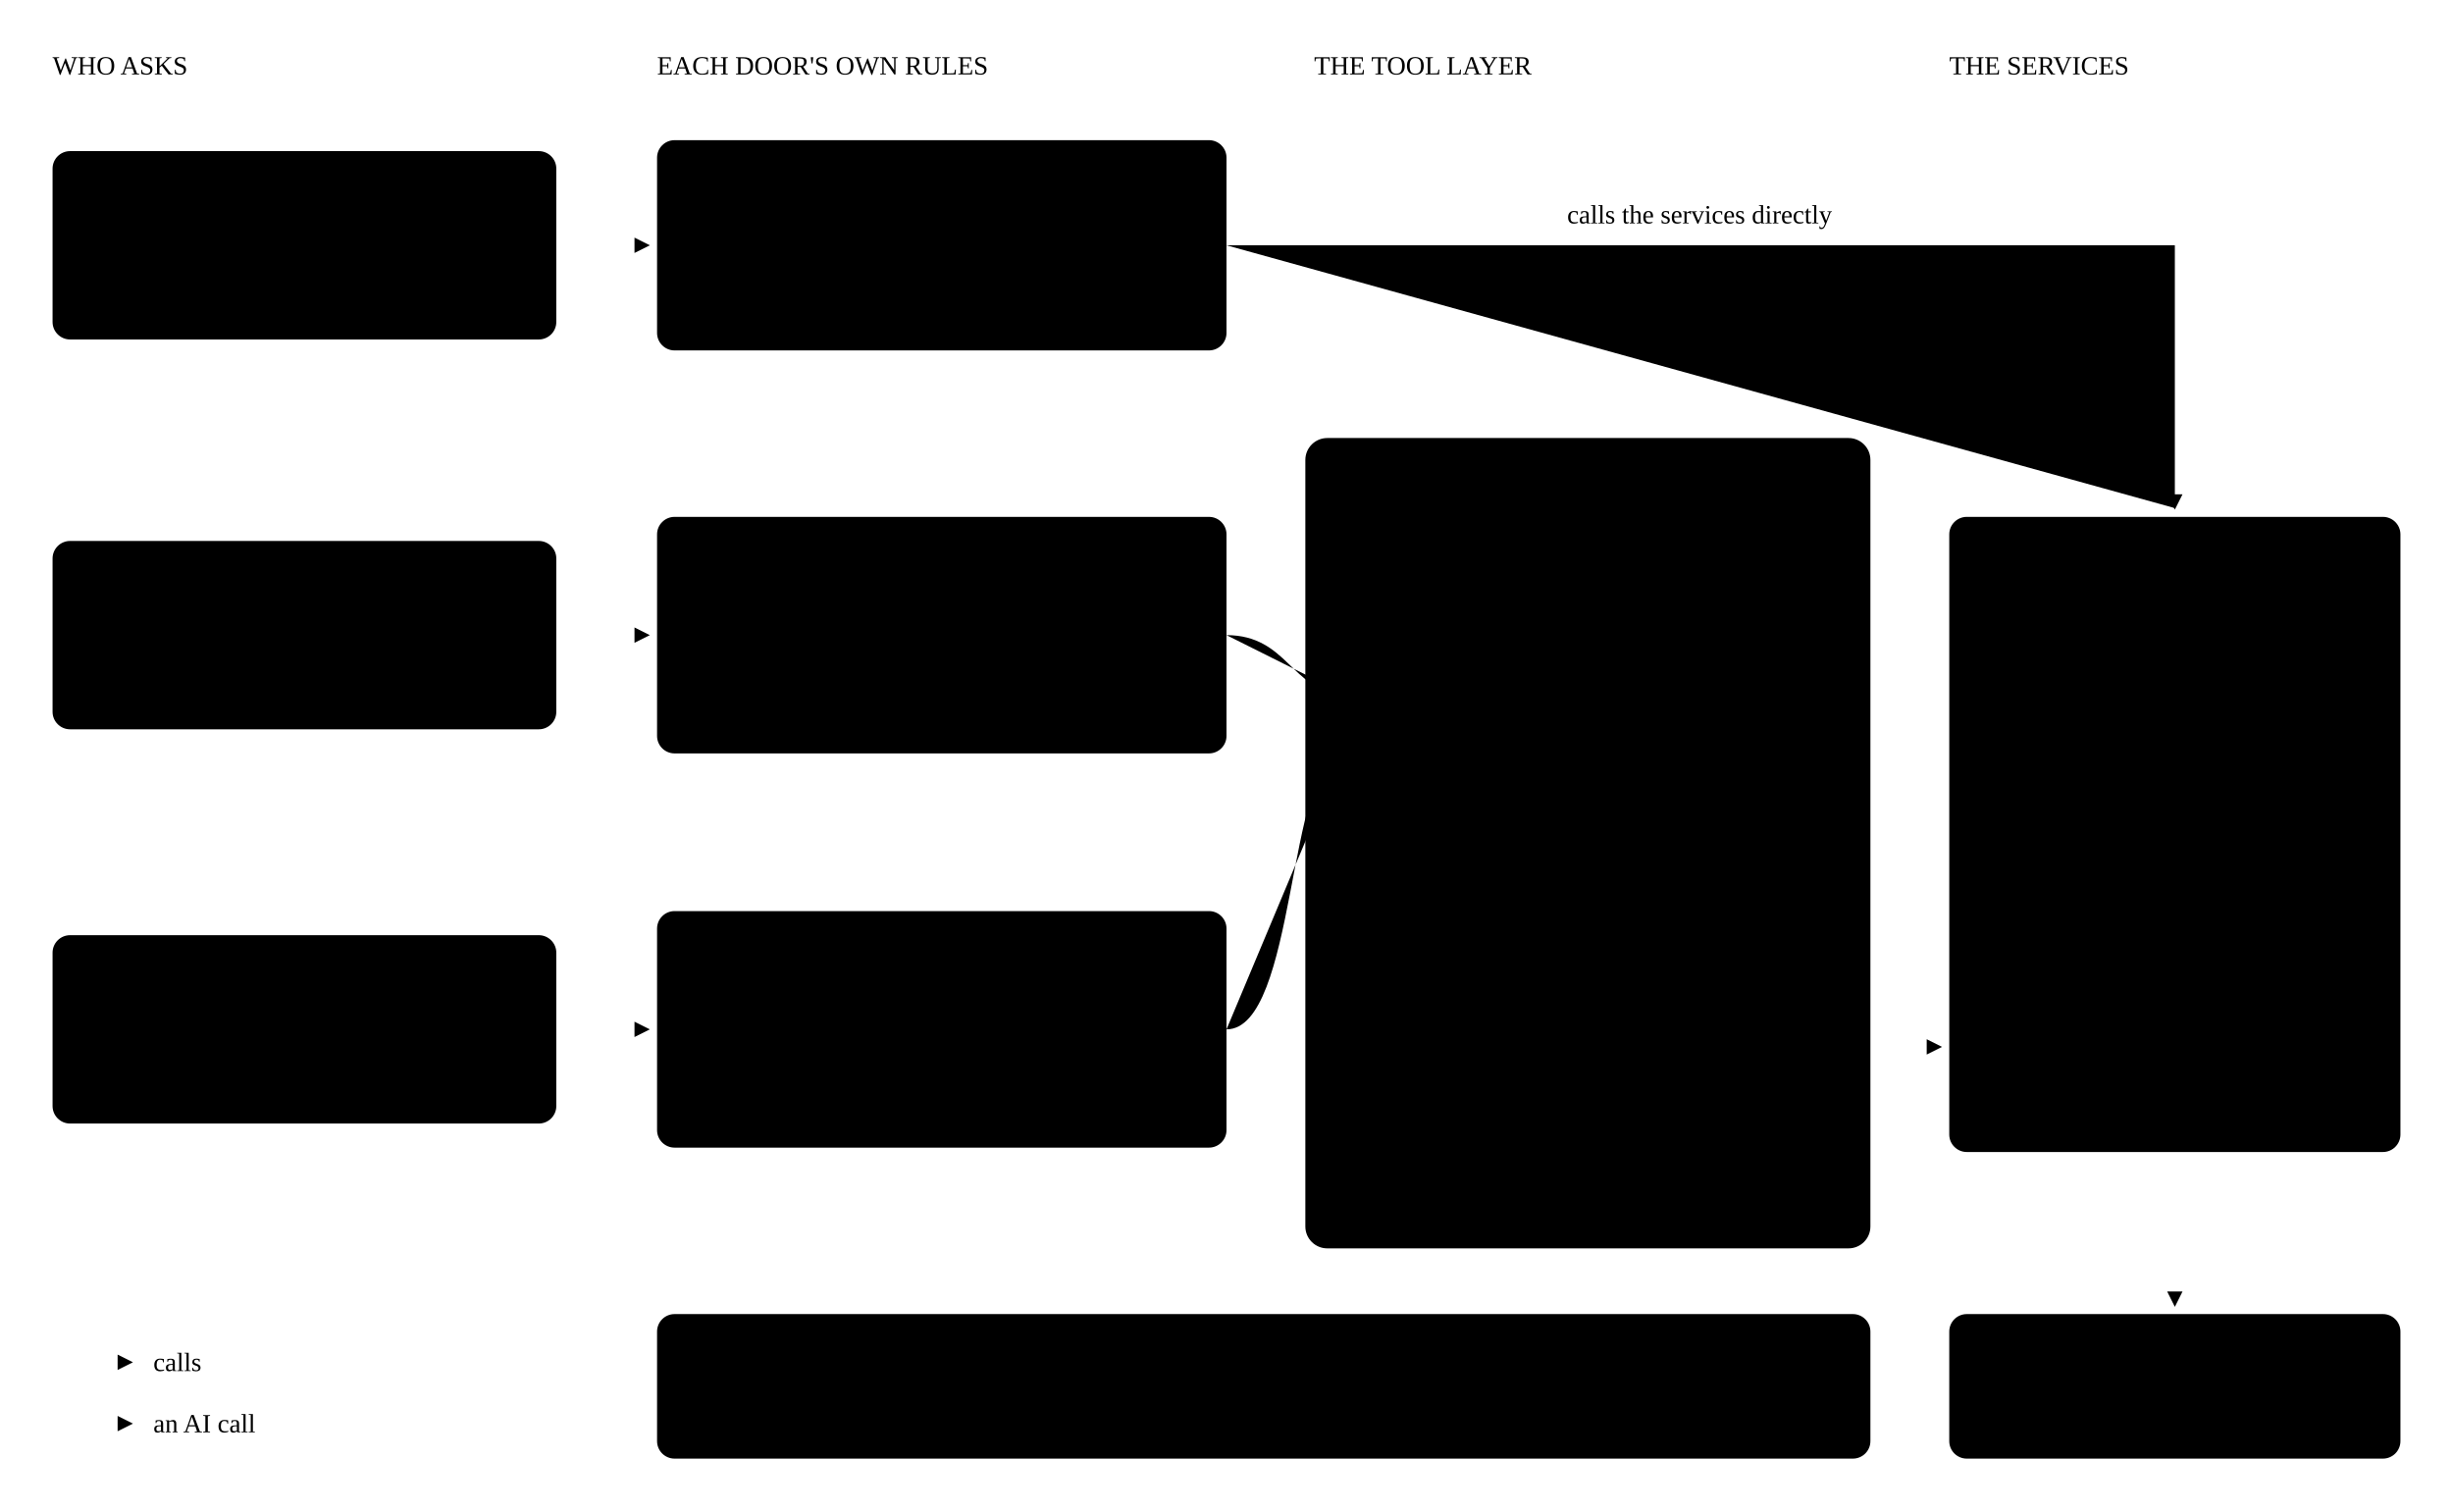
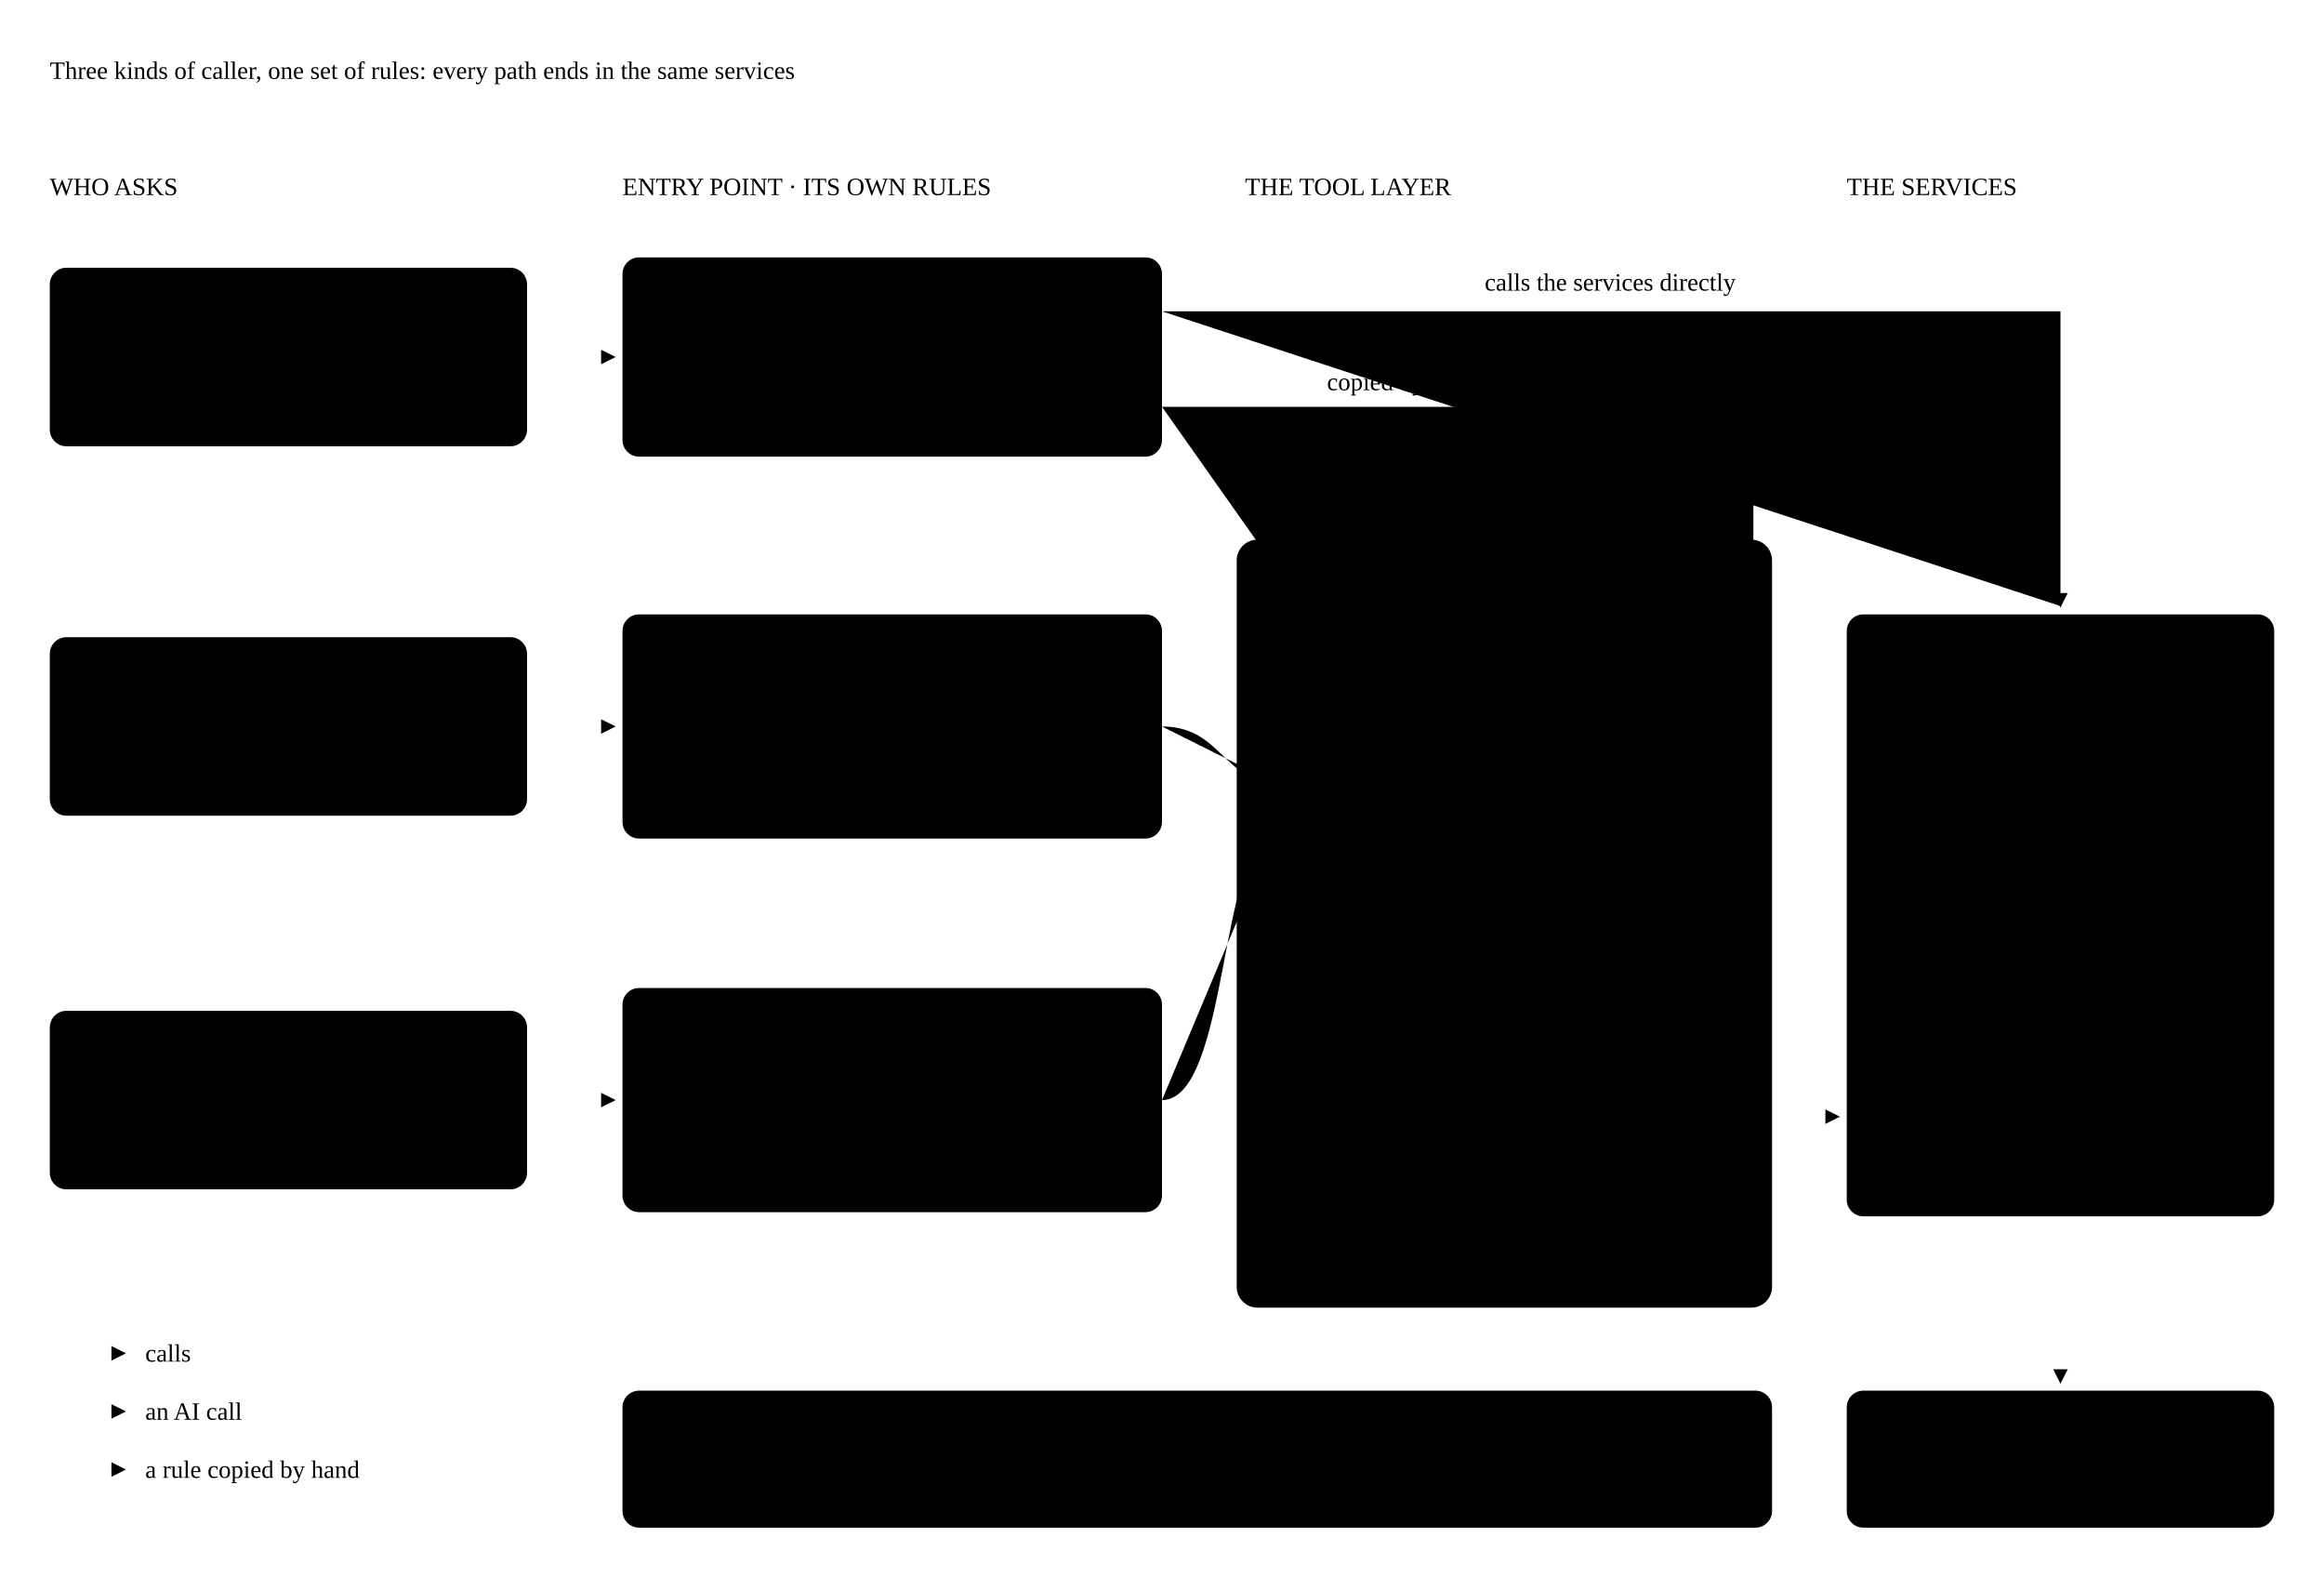
- <svg class="ov-svg" viewBox="0 0 1120 690" role="img" aria-label="Three kinds of caller reach Billpod's services. The screens call REST routes, which call the services directly. The in-app assistant and outside assistants over MCP both hand tool calls to one runner, which runs one of 50 tools, and each tool calls the same services.">
+ <svg class="ov-svg" viewBox="0 0 1120 760" role="img" aria-label="Three kinds of caller reach Billpod's services. The screens call REST routes, which call the services directly. The in-app assistant and outside assistants over MCP both hand tool calls to one runner, which runs one of 50 tools, and each tool calls the same services. A rate limit kept on one REST route had to be copied into a tool by hand. A parity test checks that every route has a tool or a written reason.">
  <defs>
    <marker id="tl-a" viewBox="0 0 10 10" refX="9" refY="5" markerWidth="7" markerHeight="7" orient="auto-start-reverse">
      <path d="M0,0 L10,5 L0,10 z" class="ah" />
    </marker>
    <marker id="tl-b" viewBox="0 0 10 10" refX="9" refY="5" markerWidth="7" markerHeight="7" orient="auto-start-reverse">
      <path d="M0,0 L10,5 L0,10 z" class="ah blue" />
    </marker>
    <marker id="tl-r" viewBox="0 0 10 10" refX="9" refY="5" markerWidth="7" markerHeight="7" orient="auto-start-reverse">
      <path d="M0,0 L10,5 L0,10 z" class="ah red" />
    </marker>
+     <marker id="tl-m" viewBox="0 0 10 10" refX="9" refY="5" markerWidth="7" markerHeight="7" orient="auto-start-reverse">
+       <path d="M0,0 L10,5 L0,10 z" class="ah amber" />
+     </marker>
  </defs>
-   <text class="zl" x="24" y="34">WHO ASKS</text>
-   <text class="zl" x="300" y="34">EACH DOOR'S OWN RULES</text>
-   <text class="zl" x="600" y="34">THE TOOL LAYER</text>
-   <text class="zl" x="890" y="34">THE SERVICES</text>
-   <rect class="bx" x="24" y="69" width="230" height="86" rx="8" />
-   <text class="nm" x="42" y="104">A person on the screens</text>
-   <text class="sb" x="42" y="128">taps Pay on a bill</text>
-   <rect class="bx blue" x="24" y="247" width="230" height="86" rx="8" />
-   <text class="nm" x="42" y="282">A person in the app's chat</text>
-   <text class="sb" x="42" y="306">"I paid the electricity bill"</text>
-   <rect class="bx blue" x="24" y="427" width="230" height="86" rx="8" />
-   <text class="nm" x="42" y="462">Claude or ChatGPT</text>
-   <text class="sb" x="42" y="486">an outside assistant, own model</text>
-   <rect class="bx" x="300" y="64" width="260" height="96" rx="8" />
-   <text class="nm mono" x="318" y="96">REST /api/billpod</text>
-   <text class="sb" x="318" y="120">signed-in session</text>
-   <text class="sb amber" x="318" y="142">upload limit: 30 a minute</text>
-   <rect class="bx blue" x="300" y="236" width="260" height="108" rx="8" />
-   <text class="nm" x="318" y="268">Ask Billpod</text>
-   <text class="sb" x="318" y="292">Gemini picks one of 46 tools</text>
-   <text class="sb blue" x="318" y="316">a card first for 31 tools</text>
-   <rect class="bx blue" x="300" y="416" width="260" height="108" rx="8" />
-   <text class="nm mono" x="318" y="448">MCP /mcp</text>
-   <text class="sb" x="318" y="472">OAuth token, scopes per tool</text>
-   <text class="sb blue" x="318" y="496">tools/list shows all 50</text>
-   <rect class="zone red" x="596" y="200" width="258" height="370" rx="10" />
-   <text class="zn red" x="614" y="226">defined once,</text>
-   <text class="zn red" x="614" y="246">shared by both AI doors</text>
-   <rect class="bx red" x="616" y="276" width="218" height="104" rx="8" />
-   <text class="nm mono" x="634" y="308">runTool</text>
-   <text class="sb" x="634" y="332">checks scopes and input</text>
-   <text class="sb" x="634" y="354">a failure becomes a result</text>
-   <rect class="bx red" x="616" y="430" width="218" height="120" rx="8" />
-   <text class="nm" x="634" y="462">50 tools</text>
-   <text class="sb" x="634" y="486">
+   <text class="ttl" x="24" y="38">Three kinds of caller, one set of rules: every path ends in the same services</text>
+   <text class="zl" x="24" y="94">WHO ASKS</text>
+   <text class="zl" x="300" y="94">ENTRY POINT · ITS OWN RULES</text>
+   <text class="zl" x="600" y="94">THE TOOL LAYER</text>
+   <text class="zl" x="890" y="94">THE SERVICES</text>
+   <rect class="bx" x="24" y="129" width="230" height="86" rx="8" />
+   <text class="nm" x="42" y="164">A person on the screens</text>
+   <text class="sb" x="42" y="188">taps Pay on a bill</text>
+   <rect class="bx blue" x="24" y="307" width="230" height="86" rx="8" />
+   <text class="nm" x="42" y="342">A person in the app's chat</text>
+   <text class="sb" x="42" y="366">"I paid the electricity bill"</text>
+   <rect class="bx blue" x="24" y="487" width="230" height="86" rx="8" />
+   <text class="nm" x="42" y="522">Claude or ChatGPT</text>
+   <text class="sb" x="42" y="546">an outside assistant, own model</text>
+   <rect class="bx" x="300" y="124" width="260" height="96" rx="8" />
+   <text class="nm mono" x="318" y="156">REST /api/billpod</text>
+   <text class="sb" x="318" y="180">signed-in session</text>
+   <text class="sb amber" x="318" y="202">upload limit: 30 a minute</text>
+   <rect class="bx blue" x="300" y="296" width="260" height="108" rx="8" />
+   <text class="nm" x="318" y="328">Ask Billpod</text>
+   <text class="sb" x="318" y="352">Gemini picks one of 46 tools</text>
+   <text class="sb blue" x="318" y="376">a card first for 31 tools</text>
+   <rect class="bx blue" x="300" y="476" width="260" height="108" rx="8" />
+   <text class="nm mono" x="318" y="508">MCP /mcp</text>
+   <text class="sb" x="318" y="532">OAuth token, scopes per tool</text>
+   <text class="sb blue" x="318" y="556">tools/list shows all 50</text>
+   <rect class="zone red" x="596" y="260" width="258" height="370" rx="10" />
+   <text class="zn red" x="614" y="286">defined once,</text>
+   <text class="zn red" x="614" y="306">shared by both AI entry points</text>
+   <rect class="bx red" x="616" y="336" width="218" height="104" rx="8" />
+   <text class="nm mono" x="634" y="368">runTool</text>
+   <text class="sb" x="634" y="392">checks scopes and input</text>
+   <text class="sb" x="634" y="414">a failure becomes a result</text>
+   <rect class="bx red" x="616" y="490" width="218" height="120" rx="8" />
+   <text class="nm" x="634" y="522">50 tools</text>
+   <text class="sb" x="634" y="546">
    <tspan class="mono">mark_paid</tspan> and 49 more</text>
-   <text class="sb" x="634" y="508">typed input, one handler</text>
-   <text class="sb amber" x="634" y="534">upload limit copied by hand</text>
-   <rect class="bx green" x="890" y="236" width="206" height="290" rx="8" />
-   <text class="nm" x="908" y="268">Billpod services</text>
-   <text class="sb" x="908" y="292">the rules live here</text>
-   <text class="sb mono" x="908" y="330">bills.pay</text>
-   <text class="sb green" x="908" y="352">refuses a 2nd payment</text>
-   <text class="sb green" x="908" y="374">checks the household</text>
-   <text class="sb" x="908" y="412">every caller obeys</text>
-   <text class="sb" x="908" y="434">the same checks</text>
-   <rect class="bx" x="890" y="600" width="206" height="66" rx="8" />
-   <text class="nm" x="908" y="628">Database</text>
-   <text class="sb" x="908" y="650">households, bills, payments</text>
-   <rect class="bx green" x="300" y="600" width="554" height="66" rx="8" />
-   <text class="nm" x="318" y="628">Parity test</text>
-   <text class="sb" x="318" y="650">79 routes: 47 have a tool, 32 have a written reason why not</text>
-   <line class="ar" x1="24" y1="622" x2="60" y2="622" marker-end="url(#tl-a)" />
-   <text class="sb" x="70" y="626">calls</text>
-   <line class="ar blue" x1="24" y1="650" x2="60" y2="650" marker-end="url(#tl-b)" />
-   <text class="sb" x="70" y="654">an AI call</text>
-   <line class="ar" x1="254" y1="112" x2="296" y2="112" marker-end="url(#tl-a)" />
-   <line class="ar blue" x1="254" y1="290" x2="296" y2="290" marker-end="url(#tl-b)" />
-   <line class="ar blue" x1="254" y1="470" x2="296" y2="470" marker-end="url(#tl-b)" />
-   <path class="ar" d="M560,112 H993 V232" marker-end="url(#tl-a)" />
-   <text class="lb" x="776" y="102" text-anchor="middle">calls the services directly</text>
-   <path class="ar blue" d="M560,290 C588,290 590,316 612,316" marker-end="url(#tl-b)" />
-   <path class="ar blue" d="M560,470 C592,470 588,346 612,346" marker-end="url(#tl-b)" />
-   <line class="ar red" x1="725" y1="380" x2="725" y2="426" marker-end="url(#tl-r)" />
-   <text class="lb" x="735" y="408">runs one</text>
-   <line class="ar red" x1="834" y1="478" x2="886" y2="478" marker-end="url(#tl-r)" />
-   <line class="ar" x1="993" y1="526" x2="993" y2="596" marker-end="url(#tl-a)" />
+   <text class="sb" x="634" y="568">typed input, one handler</text>
+   <text class="sb amber" x="634" y="594">upload limit copied in</text>
+   <rect class="bx green" x="890" y="296" width="206" height="290" rx="8" />
+   <text class="nm" x="908" y="328">Billpod services</text>
+   <text class="sb" x="908" y="352">the rules live here</text>
+   <text class="sb mono" x="908" y="390">bills.pay</text>
+   <text class="sb green" x="908" y="412">refuses a 2nd payment</text>
+   <text class="sb green" x="908" y="434">checks the household</text>
+   <text class="sb" x="908" y="472">every caller obeys</text>
+   <text class="sb" x="908" y="494">the same checks</text>
+   <rect class="bx" x="890" y="670" width="206" height="66" rx="8" />
+   <text class="nm" x="908" y="698">Database</text>
+   <text class="sb" x="908" y="720">households, bills, payments</text>
+   <rect class="bx green" x="300" y="670" width="554" height="66" rx="8" />
+   <text class="nm" x="318" y="698">Parity test</text>
+   <text class="sb" x="318" y="720">all 79 REST routes: 47 have a tool, 32 a written reason why not</text>
+   <line class="ar" x1="24" y1="652" x2="60" y2="652" marker-end="url(#tl-a)" />
+   <text class="sb" x="70" y="656">calls</text>
+   <line class="ar blue" x1="24" y1="680" x2="60" y2="680" marker-end="url(#tl-b)" />
+   <text class="sb" x="70" y="684">an AI call</text>
+   <line class="ar amber dash" x1="24" y1="708" x2="60" y2="708" marker-end="url(#tl-m)" />
+   <text class="sb" x="70" y="712">a rule copied by hand</text>
+   <line class="ar" x1="254" y1="172" x2="296" y2="172" marker-end="url(#tl-a)" />
+   <line class="ar blue" x1="254" y1="350" x2="296" y2="350" marker-end="url(#tl-b)" />
+   <line class="ar blue" x1="254" y1="530" x2="296" y2="530" marker-end="url(#tl-b)" />
+   <path class="ar" d="M560,150 H993 V292" marker-end="url(#tl-a)" />
+   <text class="lb" x="776" y="140" text-anchor="middle">calls the services directly</text>
+   <path class="ar amber dash" d="M560,196 H845 V590 H838" marker-end="url(#tl-m)" />
+   <text class="lb amber" x="702" y="188" text-anchor="middle">copied by hand into a tool</text>
+   <path class="ar blue" d="M560,350 C588,350 590,376 612,376" marker-end="url(#tl-b)" />
+   <path class="ar blue" d="M560,530 C592,530 588,406 612,406" marker-end="url(#tl-b)" />
+   <line class="ar red" x1="680" y1="440" x2="680" y2="486" marker-end="url(#tl-r)" />
+   <text class="lb" x="690" y="468">runs one</text>
+   <line class="ar red" x1="834" y1="538" x2="886" y2="538" marker-end="url(#tl-r)" />
+   <line class="ar" x1="993" y1="586" x2="993" y2="666" marker-end="url(#tl-a)" />
</svg>
